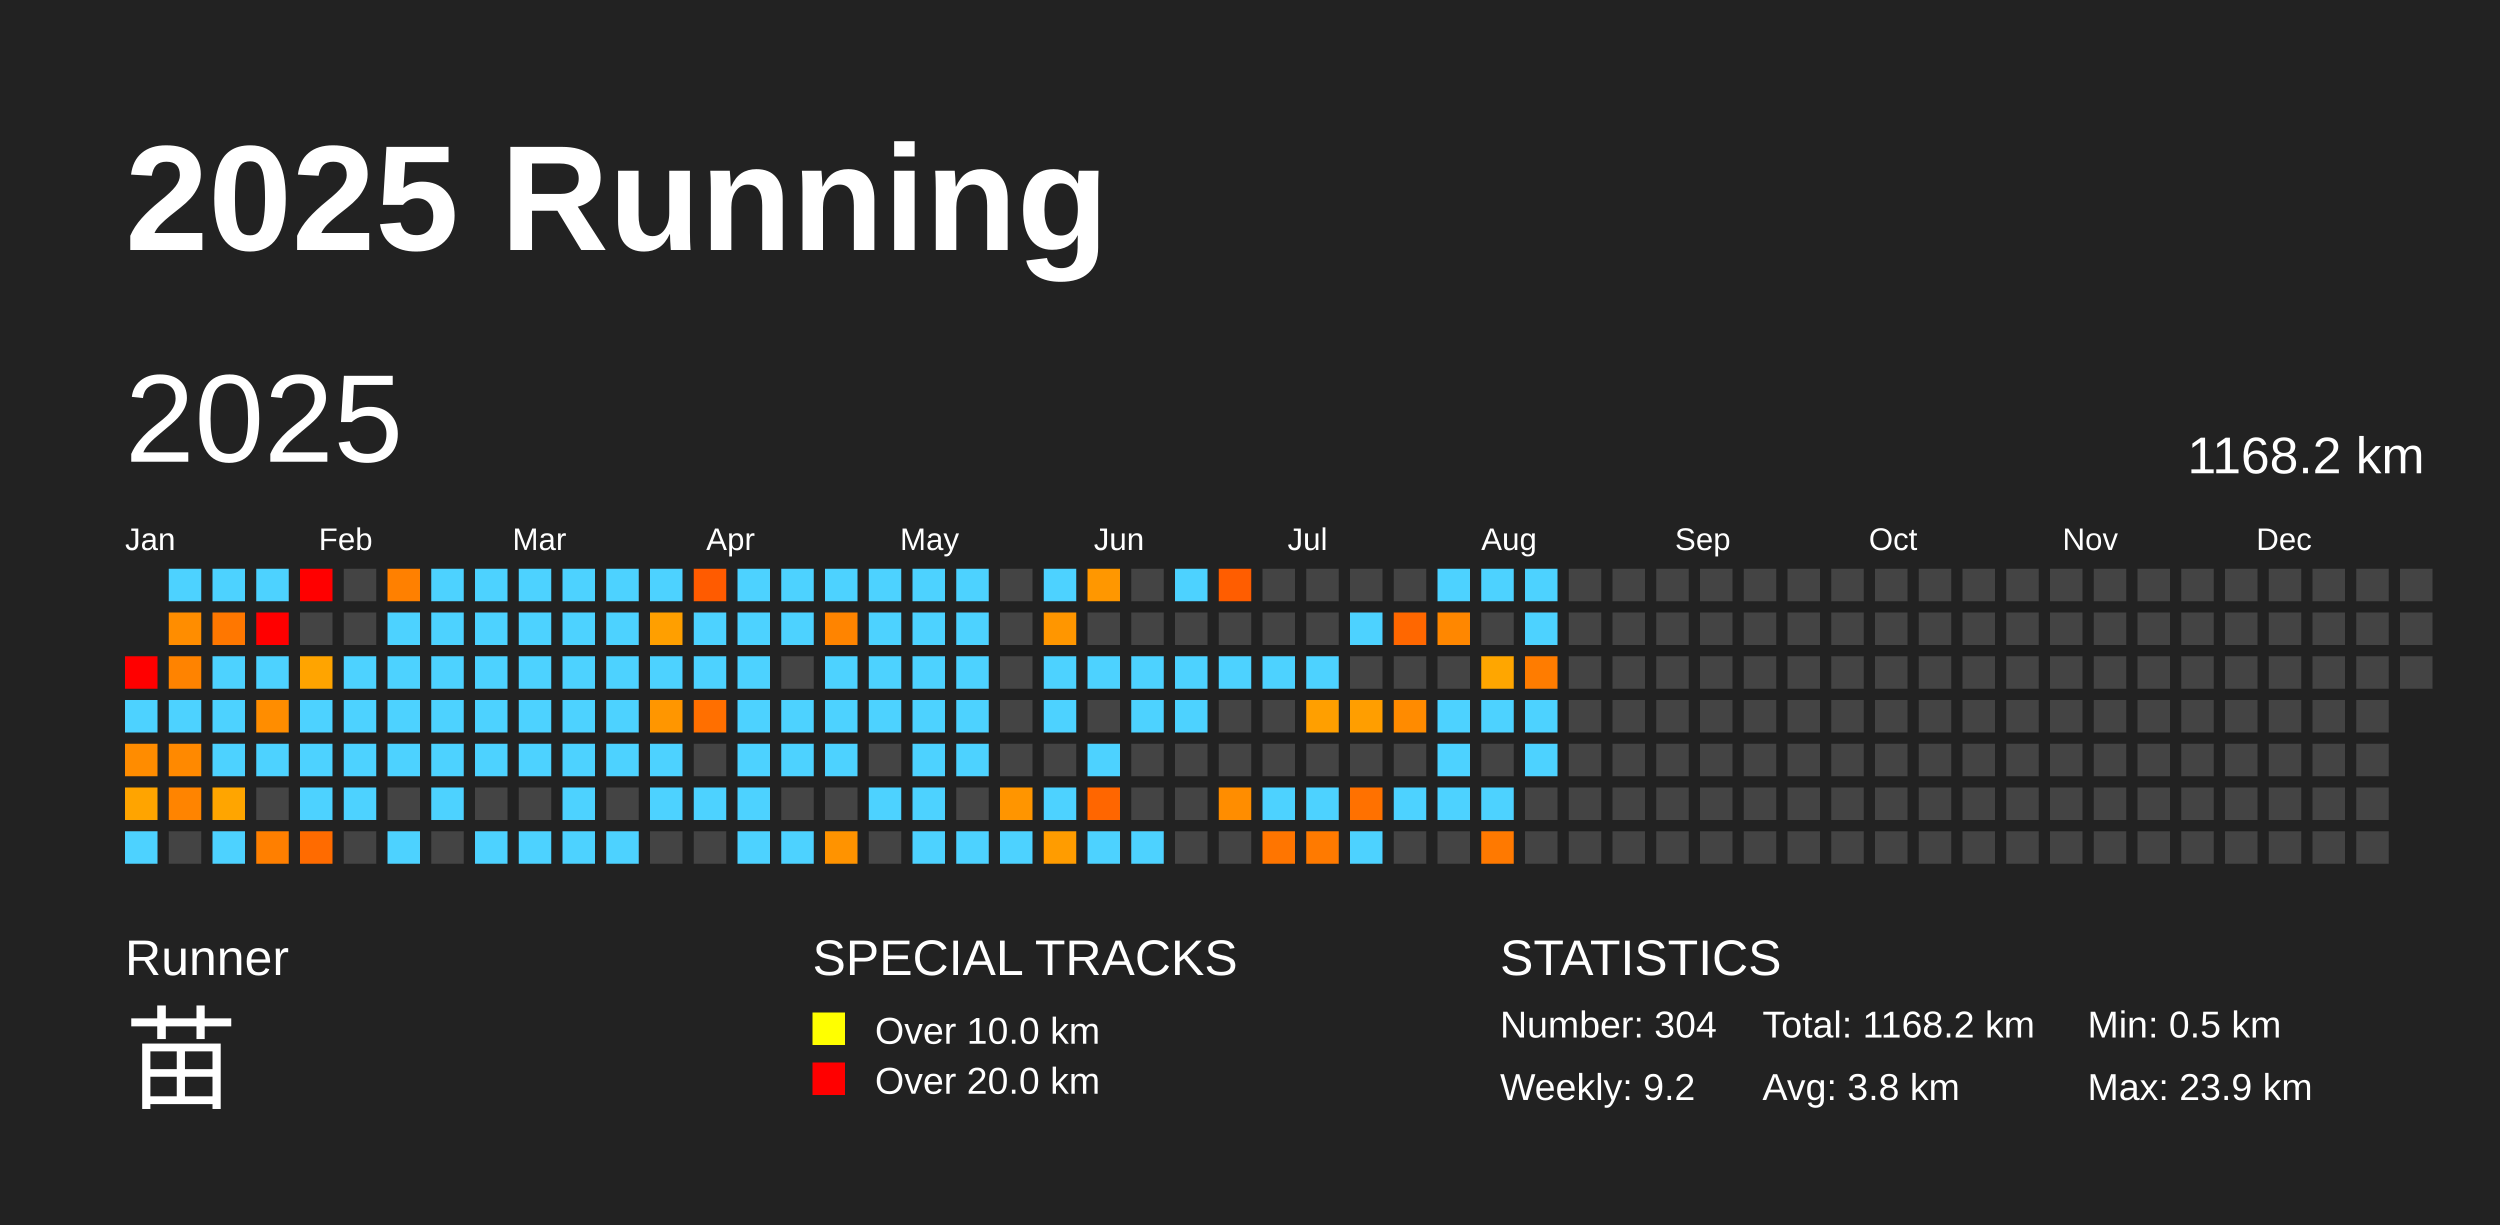
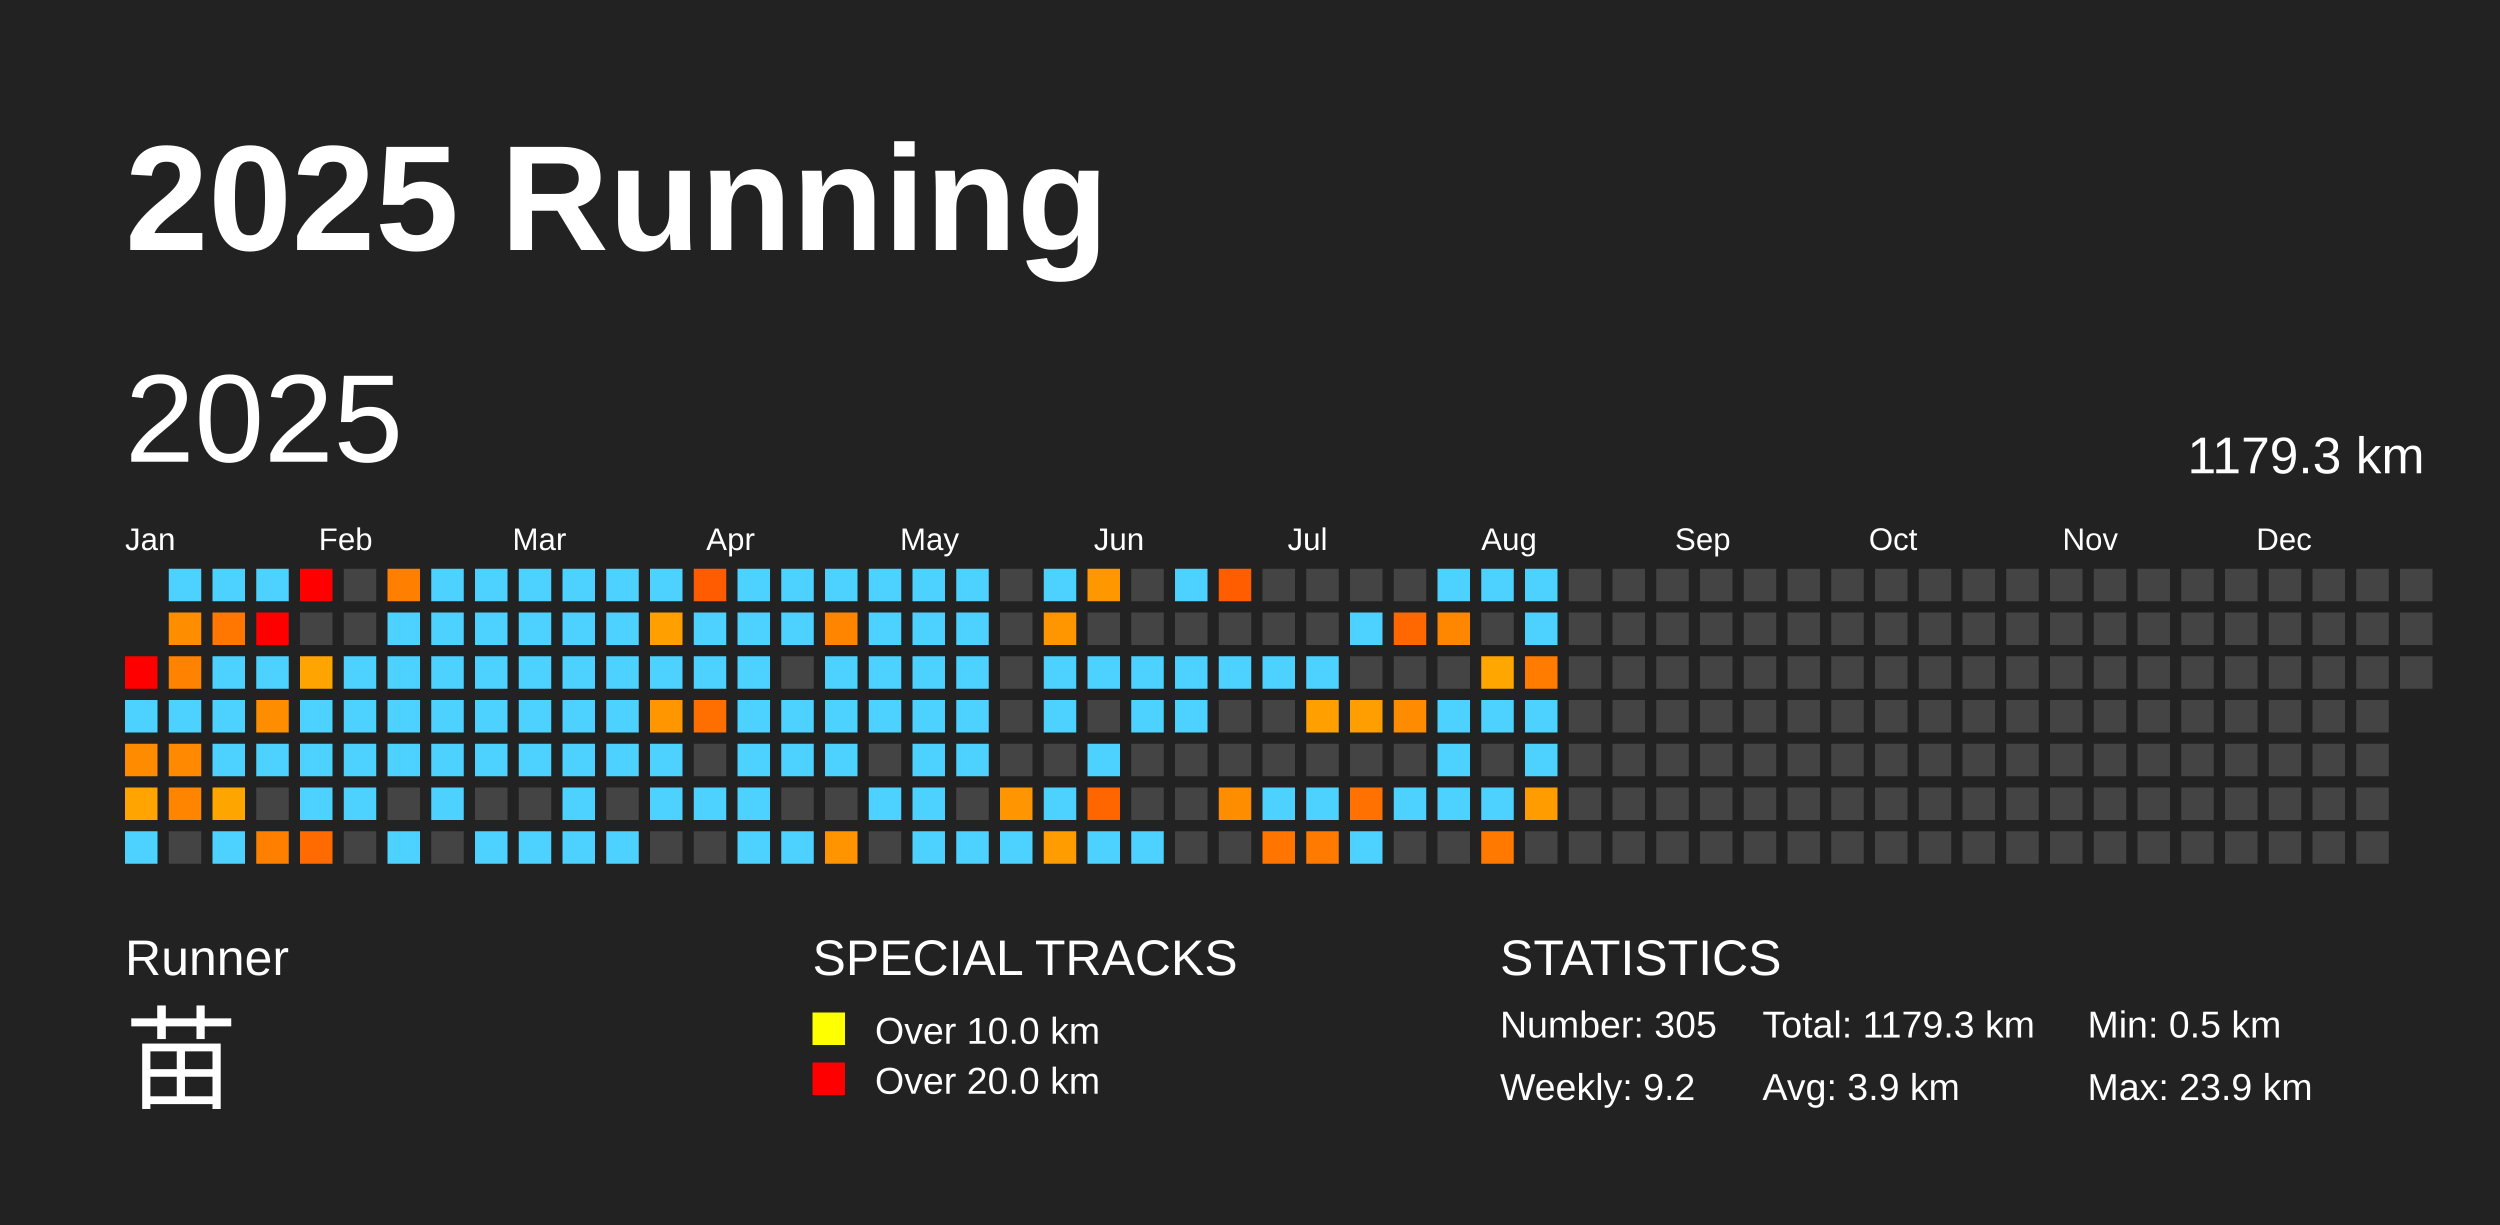
<svg xmlns="http://www.w3.org/2000/svg" baseProfile="full" height="98mm" version="1.1" viewBox="0,0,200,98" width="200mm">
  <defs />
  <rect fill="#222222" height="98" width="200" x="0" y="0" />
  <text fill="#FFFFFF" style="font-size:12px; font-family:Arial; font-weight:bold;" x="10" y="20">2025 Running</text>
  <text fill="#FFFFFF" style="font-size:4px; font-family:Arial" x="10" y="78">Runner</text>
  <text fill="#FFFFFF" style="font-size:9px; font-family:Arial" x="10" y="88">苗</text>
  <text fill="#FFFFFF" style="font-size:4px; font-family:Arial" x="65" y="78">SPECIAL TRACKS</text>
  <rect fill="yellow" height="2.6" width="2.6" x="65" y="81" />
  <text fill="#FFFFFF" style="font-size:3px; font-family:Arial" x="70" y="83.5">Over 10.0 km</text>
  <rect fill="red" height="2.6" width="2.6" x="65" y="85" />
  <text fill="#FFFFFF" style="font-size:3px; font-family:Arial" x="70" y="87.5">Over 20.0 km</text>
  <text fill="#FFFFFF" style="font-size:4px; font-family:Arial" x="120" y="78">STATISTICS</text>
-   <text fill="#FFFFFF" style="font-size:3px; font-family:Arial" x="120" y="83">Number: 304</text>
+   <text fill="#FFFFFF" style="font-size:3px; font-family:Arial" x="120" y="83">Number: 305</text>
  <text fill="#FFFFFF" style="font-size:3px; font-family:Arial" x="120" y="88">Weekly: 9.2</text>
-   <text fill="#FFFFFF" style="font-size:3px; font-family:Arial" x="141" y="83">Total: 1168.2 km</text>
-   <text fill="#FFFFFF" style="font-size:3px; font-family:Arial" x="141" y="88">Avg: 3.8 km</text>
+   <text fill="#FFFFFF" style="font-size:3px; font-family:Arial" x="141" y="83">Total: 1179.3 km</text>
+   <text fill="#FFFFFF" style="font-size:3px; font-family:Arial" x="141" y="88">Avg: 3.9 km</text>
  <text fill="#FFFFFF" style="font-size:3px; font-family:Arial" x="167" y="83">Min: 0.5 km</text>
  <text fill="#FFFFFF" style="font-size:3px; font-family:Arial" x="167" y="88">Max: 23.9 km</text>
  <text dominant-baseline="hanging" fill="#FFFFFF" style="font-size:10.0px; font-family:Arial;" x="10" y="30">2025</text>
-   <text dominant-baseline="hanging" fill="#FFFFFF" style="font-size:4.125px; font-family:Arial;" x="175" y="35">1168.2 km</text>
+   <text dominant-baseline="hanging" fill="#FFFFFF" style="font-size:4.125px; font-family:Arial;" x="175" y="35">1179.3 km</text>
  <text fill="#FFFFFF" style="font-size:2.5px; font-family:Arial" x="10.0" y="44">Jan</text>
  <text fill="#FFFFFF" style="font-size:2.5px; font-family:Arial" x="25.5" y="44">Feb</text>
  <text fill="#FFFFFF" style="font-size:2.5px; font-family:Arial" x="41.0" y="44">Mar</text>
  <text fill="#FFFFFF" style="font-size:2.5px; font-family:Arial" x="56.5" y="44">Apr</text>
  <text fill="#FFFFFF" style="font-size:2.5px; font-family:Arial" x="72.0" y="44">May</text>
  <text fill="#FFFFFF" style="font-size:2.5px; font-family:Arial" x="87.5" y="44">Jun</text>
  <text fill="#FFFFFF" style="font-size:2.5px; font-family:Arial" x="103.0" y="44">Jul</text>
  <text fill="#FFFFFF" style="font-size:2.5px; font-family:Arial" x="118.5" y="44">Aug</text>
  <text fill="#FFFFFF" style="font-size:2.5px; font-family:Arial" x="134.0" y="44">Sep</text>
  <text fill="#FFFFFF" style="font-size:2.5px; font-family:Arial" x="149.5" y="44">Oct</text>
  <text fill="#FFFFFF" style="font-size:2.5px; font-family:Arial" x="165.0" y="44">Nov</text>
  <text fill="#FFFFFF" style="font-size:2.5px; font-family:Arial" x="180.5" y="44">Dec</text>
  <rect fill="red" height="2.6" width="2.6" x="10.0" y="52.5" />
  <rect fill="#4dd2ff" height="2.6" width="2.6" x="10.0" y="56.0" />
  <rect fill="#ff8c00" height="2.6" width="2.6" x="10.0" y="59.5" />
  <rect fill="#ffa400" height="2.6" width="2.6" x="10.0" y="63.0" />
  <rect fill="#4dd2ff" height="2.6" width="2.6" x="10.0" y="66.5" />
  <rect fill="#4dd2ff" height="2.6" width="2.6" x="13.5" y="45.5" />
  <rect fill="#ff8d00" height="2.6" width="2.6" x="13.5" y="49.0" />
  <rect fill="#ff8300" height="2.6" width="2.6" x="13.5" y="52.5" />
  <rect fill="#4dd2ff" height="2.6" width="2.6" x="13.5" y="56.0" />
  <rect fill="#ff8900" height="2.6" width="2.6" x="13.5" y="59.5" />
  <rect fill="#ff8400" height="2.6" width="2.6" x="13.5" y="63.0" />
  <rect fill="#444444" height="2.6" width="2.6" x="13.5" y="66.5" />
  <rect fill="#4dd2ff" height="2.6" width="2.6" x="17.0" y="45.5" />
  <rect fill="#ff7700" height="2.6" width="2.6" x="17.0" y="49.0" />
  <rect fill="#4dd2ff" height="2.6" width="2.6" x="17.0" y="52.5" />
  <rect fill="#4dd2ff" height="2.6" width="2.6" x="17.0" y="56.0" />
  <rect fill="#4dd2ff" height="2.6" width="2.6" x="17.0" y="59.5" />
  <rect fill="#ffa500" height="2.6" width="2.6" x="17.0" y="63.0" />
  <rect fill="#4dd2ff" height="2.6" width="2.6" x="17.0" y="66.5" />
  <rect fill="#4dd2ff" height="2.6" width="2.6" x="20.5" y="45.5" />
  <rect fill="red" height="2.6" width="2.6" x="20.5" y="49.0" />
  <rect fill="#4dd2ff" height="2.6" width="2.6" x="20.5" y="52.5" />
  <rect fill="#ff8d00" height="2.6" width="2.6" x="20.5" y="56.0" />
  <rect fill="#4dd2ff" height="2.6" width="2.6" x="20.5" y="59.5" />
  <rect fill="#444444" height="2.6" width="2.6" x="20.5" y="63.0" />
  <rect fill="#ff7f00" height="2.6" width="2.6" x="20.5" y="66.5" />
  <rect fill="red" height="2.6" width="2.6" x="24.0" y="45.5" />
  <rect fill="#444444" height="2.6" width="2.6" x="24.0" y="49.0" />
  <rect fill="#ffa400" height="2.6" width="2.6" x="24.0" y="52.5" />
  <rect fill="#4dd2ff" height="2.6" width="2.6" x="24.0" y="56.0" />
  <rect fill="#4dd2ff" height="2.6" width="2.6" x="24.0" y="59.5" />
  <rect fill="#4dd2ff" height="2.6" width="2.6" x="24.0" y="63.0" />
  <rect fill="#ff6b00" height="2.6" width="2.6" x="24.0" y="66.5" />
  <rect fill="#444444" height="2.6" width="2.6" x="27.5" y="45.5" />
  <rect fill="#444444" height="2.6" width="2.6" x="27.5" y="49.0" />
  <rect fill="#4dd2ff" height="2.6" width="2.6" x="27.5" y="52.5" />
  <rect fill="#4dd2ff" height="2.6" width="2.6" x="27.5" y="56.0" />
  <rect fill="#4dd2ff" height="2.6" width="2.6" x="27.5" y="59.5" />
  <rect fill="#4dd2ff" height="2.6" width="2.6" x="27.5" y="63.0" />
  <rect fill="#444444" height="2.6" width="2.6" x="27.5" y="66.5" />
  <rect fill="#ff8000" height="2.6" width="2.6" x="31.0" y="45.5" />
  <rect fill="#4dd2ff" height="2.6" width="2.6" x="31.0" y="49.0" />
  <rect fill="#4dd2ff" height="2.6" width="2.6" x="31.0" y="52.5" />
  <rect fill="#4dd2ff" height="2.6" width="2.6" x="31.0" y="56.0" />
  <rect fill="#4dd2ff" height="2.6" width="2.6" x="31.0" y="59.5" />
  <rect fill="#444444" height="2.6" width="2.6" x="31.0" y="63.0" />
  <rect fill="#4dd2ff" height="2.6" width="2.6" x="31.0" y="66.5" />
  <rect fill="#4dd2ff" height="2.6" width="2.6" x="34.5" y="45.5" />
  <rect fill="#4dd2ff" height="2.6" width="2.6" x="34.5" y="49.0" />
  <rect fill="#4dd2ff" height="2.6" width="2.6" x="34.5" y="52.5" />
  <rect fill="#4dd2ff" height="2.6" width="2.6" x="34.5" y="56.0" />
  <rect fill="#4dd2ff" height="2.6" width="2.6" x="34.5" y="59.5" />
  <rect fill="#4dd2ff" height="2.6" width="2.6" x="34.5" y="63.0" />
  <rect fill="#444444" height="2.6" width="2.6" x="34.5" y="66.5" />
  <rect fill="#4dd2ff" height="2.6" width="2.6" x="38.0" y="45.5" />
  <rect fill="#4dd2ff" height="2.6" width="2.6" x="38.0" y="49.0" />
  <rect fill="#4dd2ff" height="2.6" width="2.6" x="38.0" y="52.5" />
  <rect fill="#4dd2ff" height="2.6" width="2.6" x="38.0" y="56.0" />
  <rect fill="#4dd2ff" height="2.6" width="2.6" x="38.0" y="59.5" />
  <rect fill="#444444" height="2.6" width="2.6" x="38.0" y="63.0" />
  <rect fill="#4dd2ff" height="2.6" width="2.6" x="38.0" y="66.5" />
  <rect fill="#4dd2ff" height="2.6" width="2.6" x="41.5" y="45.5" />
  <rect fill="#4dd2ff" height="2.6" width="2.6" x="41.5" y="49.0" />
  <rect fill="#4dd2ff" height="2.6" width="2.6" x="41.5" y="52.5" />
  <rect fill="#4dd2ff" height="2.6" width="2.6" x="41.5" y="56.0" />
  <rect fill="#4dd2ff" height="2.6" width="2.6" x="41.5" y="59.5" />
  <rect fill="#444444" height="2.6" width="2.6" x="41.5" y="63.0" />
  <rect fill="#4dd2ff" height="2.6" width="2.6" x="41.5" y="66.5" />
  <rect fill="#4dd2ff" height="2.6" width="2.6" x="45.0" y="45.5" />
  <rect fill="#4dd2ff" height="2.6" width="2.6" x="45.0" y="49.0" />
  <rect fill="#4dd2ff" height="2.6" width="2.6" x="45.0" y="52.5" />
  <rect fill="#4dd2ff" height="2.6" width="2.6" x="45.0" y="56.0" />
  <rect fill="#4dd2ff" height="2.6" width="2.6" x="45.0" y="59.5" />
  <rect fill="#4dd2ff" height="2.6" width="2.6" x="45.0" y="63.0" />
  <rect fill="#4dd2ff" height="2.6" width="2.6" x="45.0" y="66.5" />
  <rect fill="#4dd2ff" height="2.6" width="2.6" x="48.5" y="45.5" />
  <rect fill="#4dd2ff" height="2.6" width="2.6" x="48.5" y="49.0" />
  <rect fill="#4dd2ff" height="2.6" width="2.6" x="48.5" y="52.5" />
  <rect fill="#4dd2ff" height="2.6" width="2.6" x="48.5" y="56.0" />
  <rect fill="#4dd2ff" height="2.6" width="2.6" x="48.5" y="59.5" />
  <rect fill="#444444" height="2.6" width="2.6" x="48.5" y="63.0" />
  <rect fill="#4dd2ff" height="2.6" width="2.6" x="48.5" y="66.5" />
  <rect fill="#4dd2ff" height="2.6" width="2.6" x="52.0" y="45.5" />
  <rect fill="#ff9f00" height="2.6" width="2.6" x="52.0" y="49.0" />
  <rect fill="#4dd2ff" height="2.6" width="2.6" x="52.0" y="52.5" />
  <rect fill="#ff9600" height="2.6" width="2.6" x="52.0" y="56.0" />
  <rect fill="#4dd2ff" height="2.6" width="2.6" x="52.0" y="59.5" />
  <rect fill="#4dd2ff" height="2.6" width="2.6" x="52.0" y="63.0" />
  <rect fill="#444444" height="2.6" width="2.6" x="52.0" y="66.5" />
  <rect fill="#ff5b00" height="2.6" width="2.6" x="55.5" y="45.5" />
  <rect fill="#4dd2ff" height="2.6" width="2.6" x="55.5" y="49.0" />
  <rect fill="#4dd2ff" height="2.6" width="2.6" x="55.5" y="52.5" />
  <rect fill="#ff6f00" height="2.6" width="2.6" x="55.5" y="56.0" />
  <rect fill="#444444" height="2.6" width="2.6" x="55.5" y="59.5" />
  <rect fill="#4dd2ff" height="2.6" width="2.6" x="55.5" y="63.0" />
  <rect fill="#444444" height="2.6" width="2.6" x="55.5" y="66.5" />
  <rect fill="#4dd2ff" height="2.6" width="2.6" x="59.0" y="45.5" />
  <rect fill="#4dd2ff" height="2.6" width="2.6" x="59.0" y="49.0" />
  <rect fill="#4dd2ff" height="2.6" width="2.6" x="59.0" y="52.5" />
  <rect fill="#4dd2ff" height="2.6" width="2.6" x="59.0" y="56.0" />
  <rect fill="#4dd2ff" height="2.6" width="2.6" x="59.0" y="59.5" />
  <rect fill="#4dd2ff" height="2.6" width="2.6" x="59.0" y="63.0" />
  <rect fill="#4dd2ff" height="2.6" width="2.6" x="59.0" y="66.5" />
  <rect fill="#4dd2ff" height="2.6" width="2.6" x="62.5" y="45.5" />
  <rect fill="#4dd2ff" height="2.6" width="2.6" x="62.5" y="49.0" />
  <rect fill="#444444" height="2.6" width="2.6" x="62.5" y="52.5" />
  <rect fill="#4dd2ff" height="2.6" width="2.6" x="62.5" y="56.0" />
  <rect fill="#4dd2ff" height="2.6" width="2.6" x="62.5" y="59.5" />
  <rect fill="#444444" height="2.6" width="2.6" x="62.5" y="63.0" />
  <rect fill="#4dd2ff" height="2.6" width="2.6" x="62.5" y="66.5" />
  <rect fill="#4dd2ff" height="2.6" width="2.6" x="66.0" y="45.5" />
  <rect fill="#ff8400" height="2.6" width="2.6" x="66.0" y="49.0" />
  <rect fill="#4dd2ff" height="2.6" width="2.6" x="66.0" y="52.5" />
  <rect fill="#4dd2ff" height="2.6" width="2.6" x="66.0" y="56.0" />
  <rect fill="#4dd2ff" height="2.6" width="2.6" x="66.0" y="59.5" />
  <rect fill="#444444" height="2.6" width="2.6" x="66.0" y="63.0" />
  <rect fill="#ff9300" height="2.6" width="2.6" x="66.0" y="66.5" />
  <rect fill="#4dd2ff" height="2.6" width="2.6" x="69.5" y="45.5" />
  <rect fill="#4dd2ff" height="2.6" width="2.6" x="69.5" y="49.0" />
  <rect fill="#4dd2ff" height="2.6" width="2.6" x="69.5" y="52.5" />
  <rect fill="#4dd2ff" height="2.6" width="2.6" x="69.5" y="56.0" />
  <rect fill="#444444" height="2.6" width="2.6" x="69.5" y="59.5" />
  <rect fill="#4dd2ff" height="2.6" width="2.6" x="69.5" y="63.0" />
  <rect fill="#444444" height="2.6" width="2.6" x="69.5" y="66.5" />
  <rect fill="#4dd2ff" height="2.6" width="2.6" x="73.0" y="45.5" />
  <rect fill="#4dd2ff" height="2.6" width="2.6" x="73.0" y="49.0" />
  <rect fill="#4dd2ff" height="2.6" width="2.6" x="73.0" y="52.5" />
  <rect fill="#4dd2ff" height="2.6" width="2.6" x="73.0" y="56.0" />
  <rect fill="#4dd2ff" height="2.6" width="2.6" x="73.0" y="59.5" />
  <rect fill="#4dd2ff" height="2.6" width="2.6" x="73.0" y="63.0" />
  <rect fill="#4dd2ff" height="2.6" width="2.6" x="73.0" y="66.5" />
  <rect fill="#4dd2ff" height="2.6" width="2.6" x="76.5" y="45.5" />
  <rect fill="#4dd2ff" height="2.6" width="2.6" x="76.5" y="49.0" />
  <rect fill="#4dd2ff" height="2.6" width="2.6" x="76.5" y="52.5" />
  <rect fill="#4dd2ff" height="2.6" width="2.6" x="76.5" y="56.0" />
  <rect fill="#4dd2ff" height="2.6" width="2.6" x="76.5" y="59.5" />
  <rect fill="#444444" height="2.6" width="2.6" x="76.5" y="63.0" />
  <rect fill="#4dd2ff" height="2.6" width="2.6" x="76.5" y="66.5" />
  <rect fill="#444444" height="2.6" width="2.6" x="80.0" y="45.5" />
  <rect fill="#444444" height="2.6" width="2.6" x="80.0" y="49.0" />
  <rect fill="#444444" height="2.6" width="2.6" x="80.0" y="52.5" />
  <rect fill="#444444" height="2.6" width="2.6" x="80.0" y="56.0" />
  <rect fill="#444444" height="2.6" width="2.6" x="80.0" y="59.5" />
  <rect fill="#ff9500" height="2.6" width="2.6" x="80.0" y="63.0" />
  <rect fill="#4dd2ff" height="2.6" width="2.6" x="80.0" y="66.5" />
  <rect fill="#4dd2ff" height="2.6" width="2.6" x="83.5" y="45.5" />
  <rect fill="#ff9600" height="2.6" width="2.6" x="83.5" y="49.0" />
  <rect fill="#4dd2ff" height="2.6" width="2.6" x="83.5" y="52.5" />
  <rect fill="#4dd2ff" height="2.6" width="2.6" x="83.5" y="56.0" />
  <rect fill="#444444" height="2.6" width="2.6" x="83.5" y="59.5" />
  <rect fill="#4dd2ff" height="2.6" width="2.6" x="83.5" y="63.0" />
  <rect fill="#ff9c00" height="2.6" width="2.6" x="83.5" y="66.5" />
  <rect fill="#ff9700" height="2.6" width="2.6" x="87.0" y="45.5" />
  <rect fill="#444444" height="2.6" width="2.6" x="87.0" y="49.0" />
  <rect fill="#4dd2ff" height="2.6" width="2.6" x="87.0" y="52.5" />
  <rect fill="#444444" height="2.6" width="2.6" x="87.0" y="56.0" />
  <rect fill="#4dd2ff" height="2.6" width="2.6" x="87.0" y="59.5" />
  <rect fill="#ff6600" height="2.6" width="2.6" x="87.0" y="63.0" />
  <rect fill="#4dd2ff" height="2.6" width="2.6" x="87.0" y="66.5" />
  <rect fill="#444444" height="2.6" width="2.6" x="90.5" y="45.5" />
  <rect fill="#444444" height="2.6" width="2.6" x="90.5" y="49.0" />
  <rect fill="#4dd2ff" height="2.6" width="2.6" x="90.5" y="52.5" />
  <rect fill="#4dd2ff" height="2.6" width="2.6" x="90.5" y="56.0" />
  <rect fill="#444444" height="2.6" width="2.6" x="90.5" y="59.5" />
  <rect fill="#444444" height="2.6" width="2.6" x="90.5" y="63.0" />
  <rect fill="#4dd2ff" height="2.6" width="2.6" x="90.5" y="66.5" />
  <rect fill="#4dd2ff" height="2.6" width="2.6" x="94.0" y="45.5" />
  <rect fill="#444444" height="2.6" width="2.6" x="94.0" y="49.0" />
  <rect fill="#4dd2ff" height="2.6" width="2.6" x="94.0" y="52.5" />
  <rect fill="#4dd2ff" height="2.6" width="2.6" x="94.0" y="56.0" />
  <rect fill="#444444" height="2.6" width="2.6" x="94.0" y="59.5" />
  <rect fill="#444444" height="2.6" width="2.6" x="94.0" y="63.0" />
  <rect fill="#444444" height="2.6" width="2.6" x="94.0" y="66.5" />
  <rect fill="#ff5d00" height="2.6" width="2.6" x="97.5" y="45.5" />
  <rect fill="#444444" height="2.6" width="2.6" x="97.5" y="49.0" />
  <rect fill="#4dd2ff" height="2.6" width="2.6" x="97.5" y="52.5" />
  <rect fill="#444444" height="2.6" width="2.6" x="97.5" y="56.0" />
  <rect fill="#444444" height="2.6" width="2.6" x="97.5" y="59.5" />
  <rect fill="#ff8d00" height="2.6" width="2.6" x="97.5" y="63.0" />
  <rect fill="#444444" height="2.6" width="2.6" x="97.5" y="66.5" />
  <rect fill="#444444" height="2.6" width="2.6" x="101.0" y="45.5" />
  <rect fill="#444444" height="2.6" width="2.6" x="101.0" y="49.0" />
  <rect fill="#4dd2ff" height="2.6" width="2.6" x="101.0" y="52.5" />
  <rect fill="#444444" height="2.6" width="2.6" x="101.0" y="56.0" />
  <rect fill="#444444" height="2.6" width="2.6" x="101.0" y="59.5" />
  <rect fill="#4dd2ff" height="2.6" width="2.6" x="101.0" y="63.0" />
  <rect fill="#ff7500" height="2.6" width="2.6" x="101.0" y="66.5" />
  <rect fill="#444444" height="2.6" width="2.6" x="104.5" y="45.5" />
  <rect fill="#444444" height="2.6" width="2.6" x="104.5" y="49.0" />
  <rect fill="#4dd2ff" height="2.6" width="2.6" x="104.5" y="52.5" />
  <rect fill="#ff9f00" height="2.6" width="2.6" x="104.5" y="56.0" />
  <rect fill="#444444" height="2.6" width="2.6" x="104.5" y="59.5" />
  <rect fill="#4dd2ff" height="2.6" width="2.6" x="104.5" y="63.0" />
  <rect fill="#ff7a00" height="2.6" width="2.6" x="104.5" y="66.5" />
  <rect fill="#444444" height="2.6" width="2.6" x="108.0" y="45.5" />
  <rect fill="#4dd2ff" height="2.6" width="2.6" x="108.0" y="49.0" />
  <rect fill="#444444" height="2.6" width="2.6" x="108.0" y="52.5" />
  <rect fill="#ff9e00" height="2.6" width="2.6" x="108.0" y="56.0" />
  <rect fill="#444444" height="2.6" width="2.6" x="108.0" y="59.5" />
  <rect fill="#ff7100" height="2.6" width="2.6" x="108.0" y="63.0" />
  <rect fill="#4dd2ff" height="2.6" width="2.6" x="108.0" y="66.5" />
  <rect fill="#444444" height="2.6" width="2.6" x="111.5" y="45.5" />
  <rect fill="#ff6700" height="2.6" width="2.6" x="111.5" y="49.0" />
  <rect fill="#444444" height="2.6" width="2.6" x="111.5" y="52.5" />
  <rect fill="#ff8b00" height="2.6" width="2.6" x="111.5" y="56.0" />
  <rect fill="#444444" height="2.6" width="2.6" x="111.5" y="59.5" />
  <rect fill="#4dd2ff" height="2.6" width="2.6" x="111.5" y="63.0" />
  <rect fill="#444444" height="2.6" width="2.6" x="111.5" y="66.5" />
  <rect fill="#4dd2ff" height="2.6" width="2.6" x="115.0" y="45.5" />
  <rect fill="#ff8700" height="2.6" width="2.6" x="115.0" y="49.0" />
  <rect fill="#444444" height="2.6" width="2.6" x="115.0" y="52.5" />
  <rect fill="#4dd2ff" height="2.6" width="2.6" x="115.0" y="56.0" />
  <rect fill="#4dd2ff" height="2.6" width="2.6" x="115.0" y="59.5" />
  <rect fill="#4dd2ff" height="2.6" width="2.6" x="115.0" y="63.0" />
  <rect fill="#444444" height="2.6" width="2.6" x="115.0" y="66.5" />
  <rect fill="#4dd2ff" height="2.6" width="2.6" x="118.5" y="45.5" />
  <rect fill="#444444" height="2.6" width="2.6" x="118.5" y="49.0" />
  <rect fill="#ffa600" height="2.6" width="2.6" x="118.5" y="52.5" />
  <rect fill="#4dd2ff" height="2.6" width="2.6" x="118.5" y="56.0" />
  <rect fill="#444444" height="2.6" width="2.6" x="118.5" y="59.5" />
  <rect fill="#4dd2ff" height="2.6" width="2.6" x="118.5" y="63.0" />
  <rect fill="#ff7900" height="2.6" width="2.6" x="118.5" y="66.5" />
  <rect fill="#4dd2ff" height="2.6" width="2.6" x="122.0" y="45.5" />
  <rect fill="#4dd2ff" height="2.6" width="2.6" x="122.0" y="49.0" />
  <rect fill="#ff7c00" height="2.6" width="2.6" x="122.0" y="52.5" />
  <rect fill="#4dd2ff" height="2.6" width="2.6" x="122.0" y="56.0" />
  <rect fill="#4dd2ff" height="2.6" width="2.6" x="122.0" y="59.5" />
-   <rect fill="#444444" height="2.6" width="2.6" x="122.0" y="63.0" />
+   <rect fill="#ff9c00" height="2.6" width="2.6" x="122.0" y="63.0" />
  <rect fill="#444444" height="2.6" width="2.6" x="122.0" y="66.5" />
  <rect fill="#444444" height="2.6" width="2.6" x="125.5" y="45.5" />
  <rect fill="#444444" height="2.6" width="2.6" x="125.5" y="49.0" />
  <rect fill="#444444" height="2.6" width="2.6" x="125.5" y="52.5" />
  <rect fill="#444444" height="2.6" width="2.6" x="125.5" y="56.0" />
  <rect fill="#444444" height="2.6" width="2.6" x="125.5" y="59.5" />
  <rect fill="#444444" height="2.6" width="2.6" x="125.5" y="63.0" />
  <rect fill="#444444" height="2.6" width="2.6" x="125.5" y="66.5" />
  <rect fill="#444444" height="2.6" width="2.6" x="129.0" y="45.5" />
  <rect fill="#444444" height="2.6" width="2.6" x="129.0" y="49.0" />
  <rect fill="#444444" height="2.6" width="2.6" x="129.0" y="52.5" />
  <rect fill="#444444" height="2.6" width="2.6" x="129.0" y="56.0" />
  <rect fill="#444444" height="2.6" width="2.6" x="129.0" y="59.5" />
  <rect fill="#444444" height="2.6" width="2.6" x="129.0" y="63.0" />
  <rect fill="#444444" height="2.6" width="2.6" x="129.0" y="66.5" />
  <rect fill="#444444" height="2.6" width="2.6" x="132.5" y="45.5" />
  <rect fill="#444444" height="2.6" width="2.6" x="132.5" y="49.0" />
  <rect fill="#444444" height="2.6" width="2.6" x="132.5" y="52.5" />
  <rect fill="#444444" height="2.6" width="2.6" x="132.5" y="56.0" />
  <rect fill="#444444" height="2.6" width="2.6" x="132.5" y="59.5" />
  <rect fill="#444444" height="2.6" width="2.6" x="132.5" y="63.0" />
  <rect fill="#444444" height="2.6" width="2.6" x="132.5" y="66.5" />
  <rect fill="#444444" height="2.6" width="2.6" x="136.0" y="45.5" />
  <rect fill="#444444" height="2.6" width="2.6" x="136.0" y="49.0" />
  <rect fill="#444444" height="2.6" width="2.6" x="136.0" y="52.5" />
  <rect fill="#444444" height="2.6" width="2.6" x="136.0" y="56.0" />
  <rect fill="#444444" height="2.6" width="2.6" x="136.0" y="59.5" />
  <rect fill="#444444" height="2.6" width="2.6" x="136.0" y="63.0" />
  <rect fill="#444444" height="2.6" width="2.6" x="136.0" y="66.5" />
  <rect fill="#444444" height="2.6" width="2.6" x="139.5" y="45.5" />
  <rect fill="#444444" height="2.6" width="2.6" x="139.5" y="49.0" />
  <rect fill="#444444" height="2.6" width="2.6" x="139.5" y="52.5" />
  <rect fill="#444444" height="2.6" width="2.6" x="139.5" y="56.0" />
  <rect fill="#444444" height="2.6" width="2.6" x="139.5" y="59.5" />
  <rect fill="#444444" height="2.6" width="2.6" x="139.5" y="63.0" />
  <rect fill="#444444" height="2.6" width="2.6" x="139.5" y="66.5" />
  <rect fill="#444444" height="2.6" width="2.6" x="143.0" y="45.5" />
  <rect fill="#444444" height="2.6" width="2.6" x="143.0" y="49.0" />
  <rect fill="#444444" height="2.6" width="2.6" x="143.0" y="52.5" />
  <rect fill="#444444" height="2.6" width="2.6" x="143.0" y="56.0" />
  <rect fill="#444444" height="2.6" width="2.6" x="143.0" y="59.5" />
  <rect fill="#444444" height="2.6" width="2.6" x="143.0" y="63.0" />
  <rect fill="#444444" height="2.6" width="2.6" x="143.0" y="66.5" />
  <rect fill="#444444" height="2.6" width="2.6" x="146.5" y="45.5" />
  <rect fill="#444444" height="2.6" width="2.6" x="146.5" y="49.0" />
  <rect fill="#444444" height="2.6" width="2.6" x="146.5" y="52.5" />
  <rect fill="#444444" height="2.6" width="2.6" x="146.5" y="56.0" />
  <rect fill="#444444" height="2.6" width="2.6" x="146.5" y="59.5" />
  <rect fill="#444444" height="2.6" width="2.6" x="146.5" y="63.0" />
  <rect fill="#444444" height="2.6" width="2.6" x="146.5" y="66.5" />
  <rect fill="#444444" height="2.6" width="2.6" x="150.0" y="45.5" />
  <rect fill="#444444" height="2.6" width="2.6" x="150.0" y="49.0" />
  <rect fill="#444444" height="2.6" width="2.6" x="150.0" y="52.5" />
  <rect fill="#444444" height="2.6" width="2.6" x="150.0" y="56.0" />
  <rect fill="#444444" height="2.6" width="2.6" x="150.0" y="59.5" />
  <rect fill="#444444" height="2.6" width="2.6" x="150.0" y="63.0" />
  <rect fill="#444444" height="2.6" width="2.6" x="150.0" y="66.5" />
  <rect fill="#444444" height="2.6" width="2.6" x="153.5" y="45.5" />
  <rect fill="#444444" height="2.6" width="2.6" x="153.5" y="49.0" />
  <rect fill="#444444" height="2.6" width="2.6" x="153.5" y="52.5" />
  <rect fill="#444444" height="2.6" width="2.6" x="153.5" y="56.0" />
  <rect fill="#444444" height="2.6" width="2.6" x="153.5" y="59.5" />
  <rect fill="#444444" height="2.6" width="2.6" x="153.5" y="63.0" />
  <rect fill="#444444" height="2.6" width="2.6" x="153.5" y="66.5" />
  <rect fill="#444444" height="2.6" width="2.6" x="157.0" y="45.5" />
  <rect fill="#444444" height="2.6" width="2.6" x="157.0" y="49.0" />
  <rect fill="#444444" height="2.6" width="2.6" x="157.0" y="52.5" />
  <rect fill="#444444" height="2.6" width="2.6" x="157.0" y="56.0" />
  <rect fill="#444444" height="2.6" width="2.6" x="157.0" y="59.5" />
  <rect fill="#444444" height="2.6" width="2.6" x="157.0" y="63.0" />
  <rect fill="#444444" height="2.6" width="2.6" x="157.0" y="66.5" />
  <rect fill="#444444" height="2.6" width="2.6" x="160.5" y="45.5" />
  <rect fill="#444444" height="2.6" width="2.6" x="160.5" y="49.0" />
  <rect fill="#444444" height="2.6" width="2.6" x="160.5" y="52.5" />
  <rect fill="#444444" height="2.6" width="2.6" x="160.5" y="56.0" />
  <rect fill="#444444" height="2.6" width="2.6" x="160.5" y="59.5" />
  <rect fill="#444444" height="2.6" width="2.6" x="160.5" y="63.0" />
  <rect fill="#444444" height="2.6" width="2.6" x="160.5" y="66.5" />
  <rect fill="#444444" height="2.6" width="2.6" x="164.0" y="45.5" />
  <rect fill="#444444" height="2.6" width="2.6" x="164.0" y="49.0" />
  <rect fill="#444444" height="2.6" width="2.6" x="164.0" y="52.5" />
  <rect fill="#444444" height="2.6" width="2.6" x="164.0" y="56.0" />
  <rect fill="#444444" height="2.6" width="2.6" x="164.0" y="59.5" />
  <rect fill="#444444" height="2.6" width="2.6" x="164.0" y="63.0" />
  <rect fill="#444444" height="2.6" width="2.6" x="164.0" y="66.5" />
  <rect fill="#444444" height="2.6" width="2.6" x="167.5" y="45.5" />
  <rect fill="#444444" height="2.6" width="2.6" x="167.5" y="49.0" />
  <rect fill="#444444" height="2.6" width="2.6" x="167.5" y="52.5" />
  <rect fill="#444444" height="2.6" width="2.6" x="167.5" y="56.0" />
  <rect fill="#444444" height="2.6" width="2.6" x="167.5" y="59.5" />
  <rect fill="#444444" height="2.6" width="2.6" x="167.5" y="63.0" />
  <rect fill="#444444" height="2.6" width="2.6" x="167.5" y="66.5" />
  <rect fill="#444444" height="2.6" width="2.6" x="171.0" y="45.5" />
  <rect fill="#444444" height="2.6" width="2.6" x="171.0" y="49.0" />
  <rect fill="#444444" height="2.6" width="2.6" x="171.0" y="52.5" />
  <rect fill="#444444" height="2.6" width="2.6" x="171.0" y="56.0" />
  <rect fill="#444444" height="2.6" width="2.6" x="171.0" y="59.5" />
  <rect fill="#444444" height="2.6" width="2.6" x="171.0" y="63.0" />
  <rect fill="#444444" height="2.6" width="2.6" x="171.0" y="66.5" />
  <rect fill="#444444" height="2.6" width="2.6" x="174.5" y="45.5" />
  <rect fill="#444444" height="2.6" width="2.6" x="174.5" y="49.0" />
  <rect fill="#444444" height="2.6" width="2.6" x="174.5" y="52.5" />
  <rect fill="#444444" height="2.6" width="2.6" x="174.5" y="56.0" />
  <rect fill="#444444" height="2.6" width="2.6" x="174.5" y="59.5" />
  <rect fill="#444444" height="2.6" width="2.6" x="174.5" y="63.0" />
  <rect fill="#444444" height="2.6" width="2.6" x="174.5" y="66.5" />
  <rect fill="#444444" height="2.6" width="2.6" x="178.0" y="45.5" />
  <rect fill="#444444" height="2.6" width="2.6" x="178.0" y="49.0" />
  <rect fill="#444444" height="2.6" width="2.6" x="178.0" y="52.5" />
  <rect fill="#444444" height="2.6" width="2.6" x="178.0" y="56.0" />
  <rect fill="#444444" height="2.6" width="2.6" x="178.0" y="59.5" />
  <rect fill="#444444" height="2.6" width="2.6" x="178.0" y="63.0" />
  <rect fill="#444444" height="2.6" width="2.6" x="178.0" y="66.5" />
  <rect fill="#444444" height="2.6" width="2.6" x="181.5" y="45.5" />
  <rect fill="#444444" height="2.6" width="2.6" x="181.5" y="49.0" />
  <rect fill="#444444" height="2.6" width="2.6" x="181.5" y="52.5" />
  <rect fill="#444444" height="2.6" width="2.6" x="181.5" y="56.0" />
  <rect fill="#444444" height="2.6" width="2.6" x="181.5" y="59.5" />
  <rect fill="#444444" height="2.6" width="2.6" x="181.5" y="63.0" />
  <rect fill="#444444" height="2.6" width="2.6" x="181.5" y="66.5" />
  <rect fill="#444444" height="2.6" width="2.6" x="185.0" y="45.5" />
  <rect fill="#444444" height="2.6" width="2.6" x="185.0" y="49.0" />
  <rect fill="#444444" height="2.6" width="2.6" x="185.0" y="52.5" />
  <rect fill="#444444" height="2.6" width="2.6" x="185.0" y="56.0" />
  <rect fill="#444444" height="2.6" width="2.6" x="185.0" y="59.5" />
  <rect fill="#444444" height="2.6" width="2.6" x="185.0" y="63.0" />
  <rect fill="#444444" height="2.6" width="2.6" x="185.0" y="66.5" />
  <rect fill="#444444" height="2.6" width="2.6" x="188.5" y="45.5" />
  <rect fill="#444444" height="2.6" width="2.6" x="188.5" y="49.0" />
  <rect fill="#444444" height="2.6" width="2.6" x="188.5" y="52.5" />
  <rect fill="#444444" height="2.6" width="2.6" x="188.5" y="56.0" />
  <rect fill="#444444" height="2.6" width="2.6" x="188.5" y="59.5" />
  <rect fill="#444444" height="2.6" width="2.6" x="188.5" y="63.0" />
  <rect fill="#444444" height="2.6" width="2.6" x="188.5" y="66.5" />
  <rect fill="#444444" height="2.6" width="2.6" x="192.0" y="45.5" />
  <rect fill="#444444" height="2.6" width="2.6" x="192.0" y="49.0" />
  <rect fill="#444444" height="2.6" width="2.6" x="192.0" y="52.5" />
</svg>
